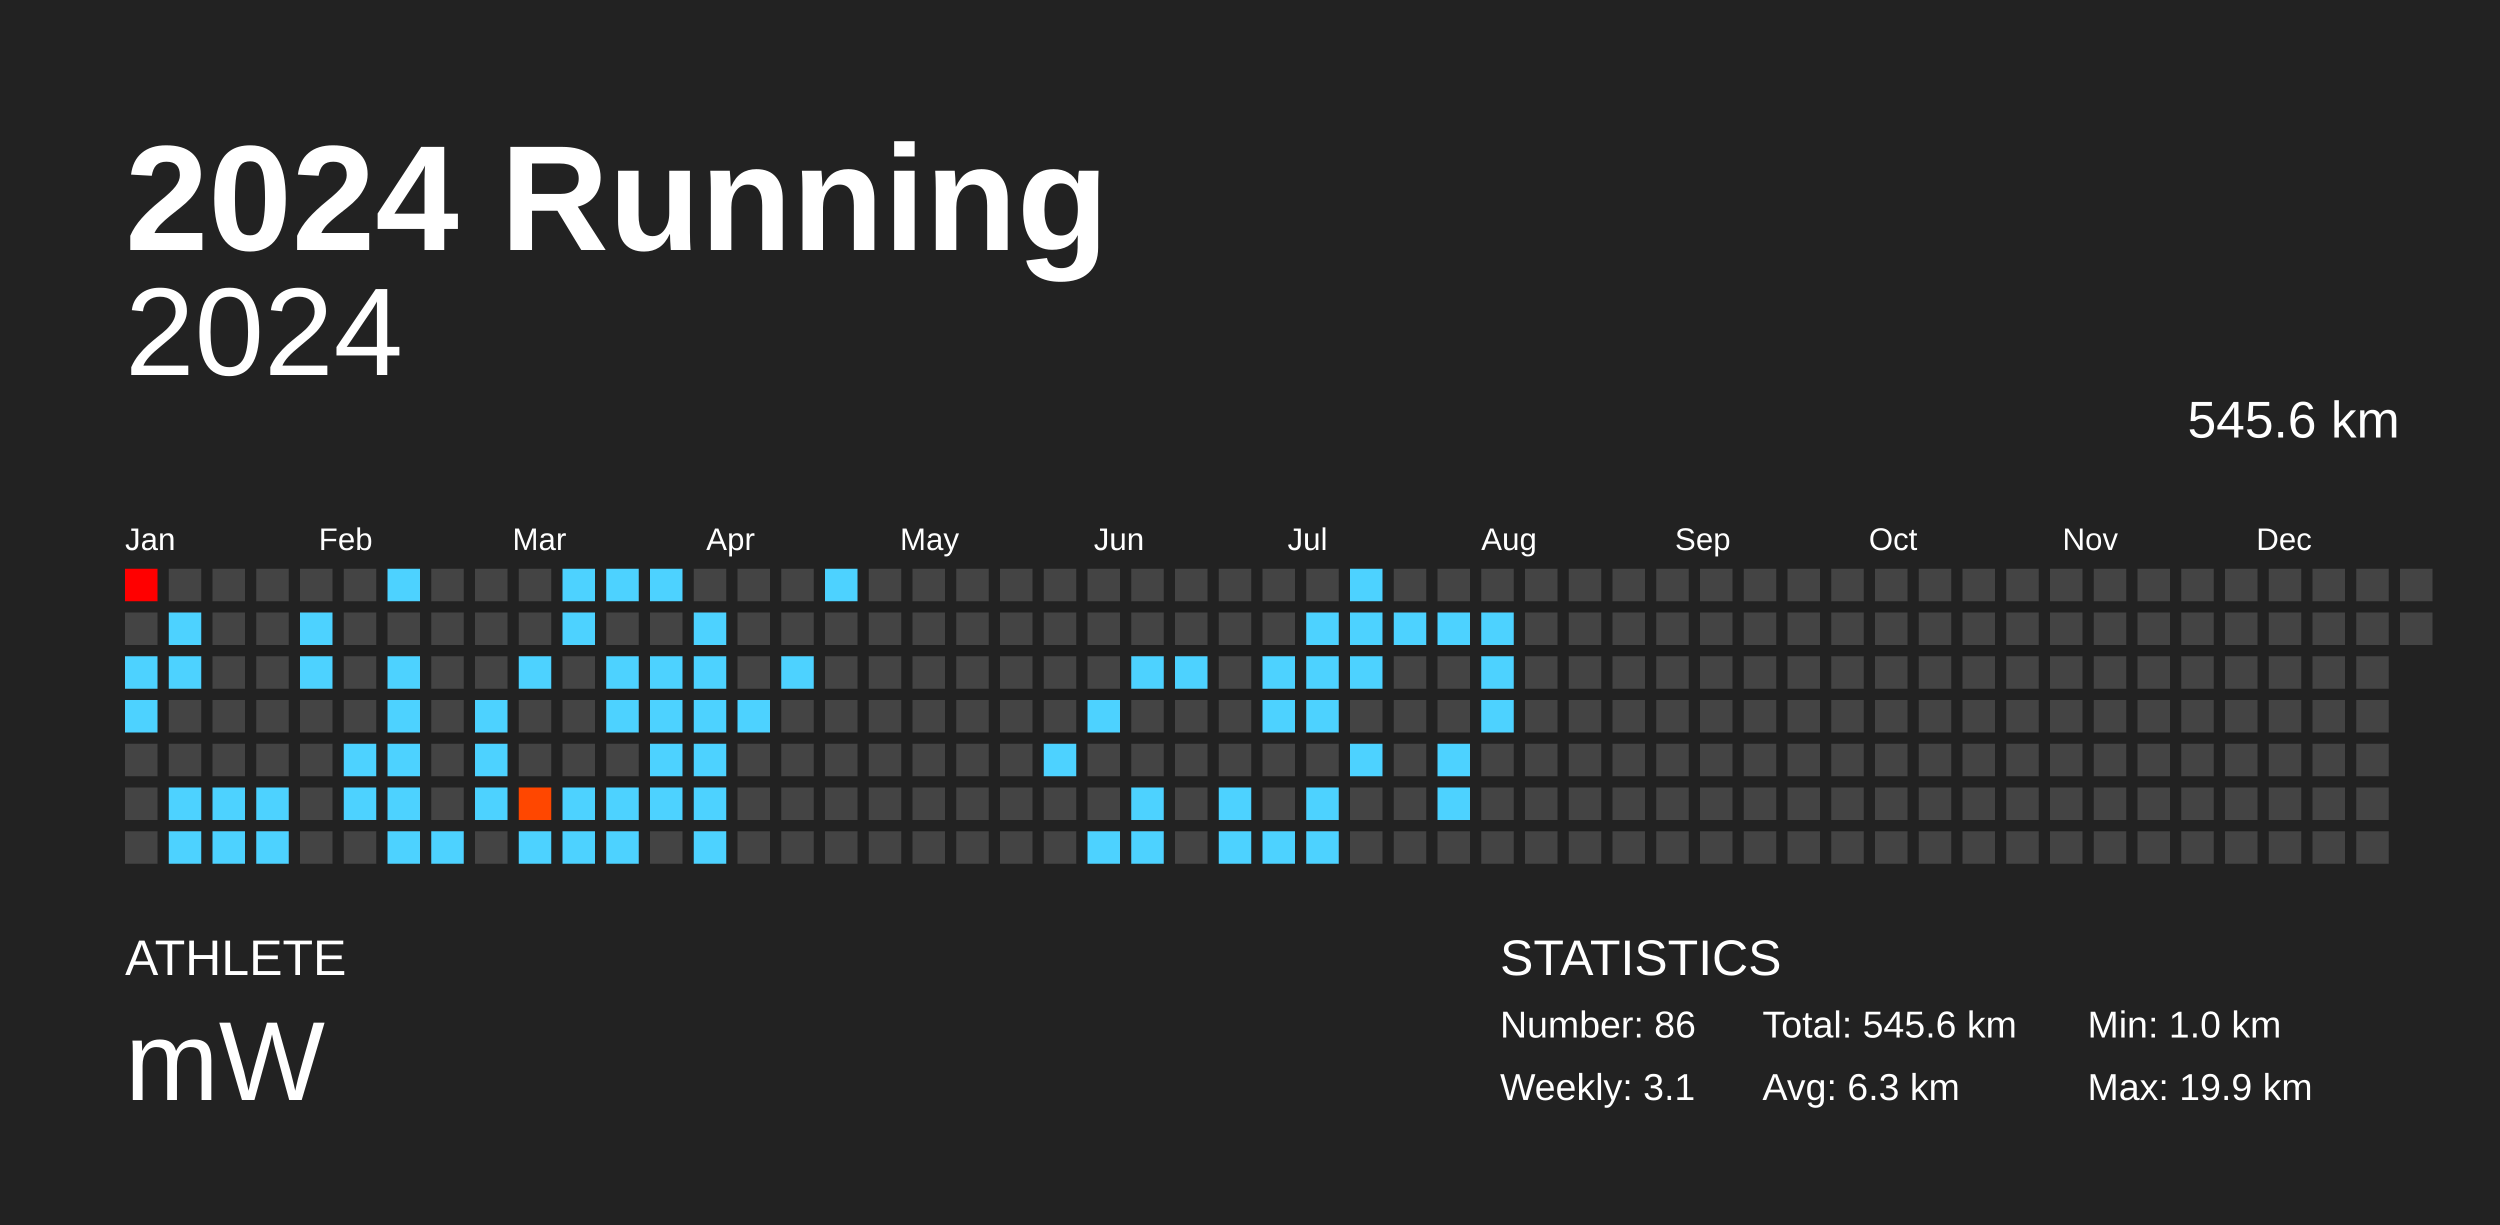
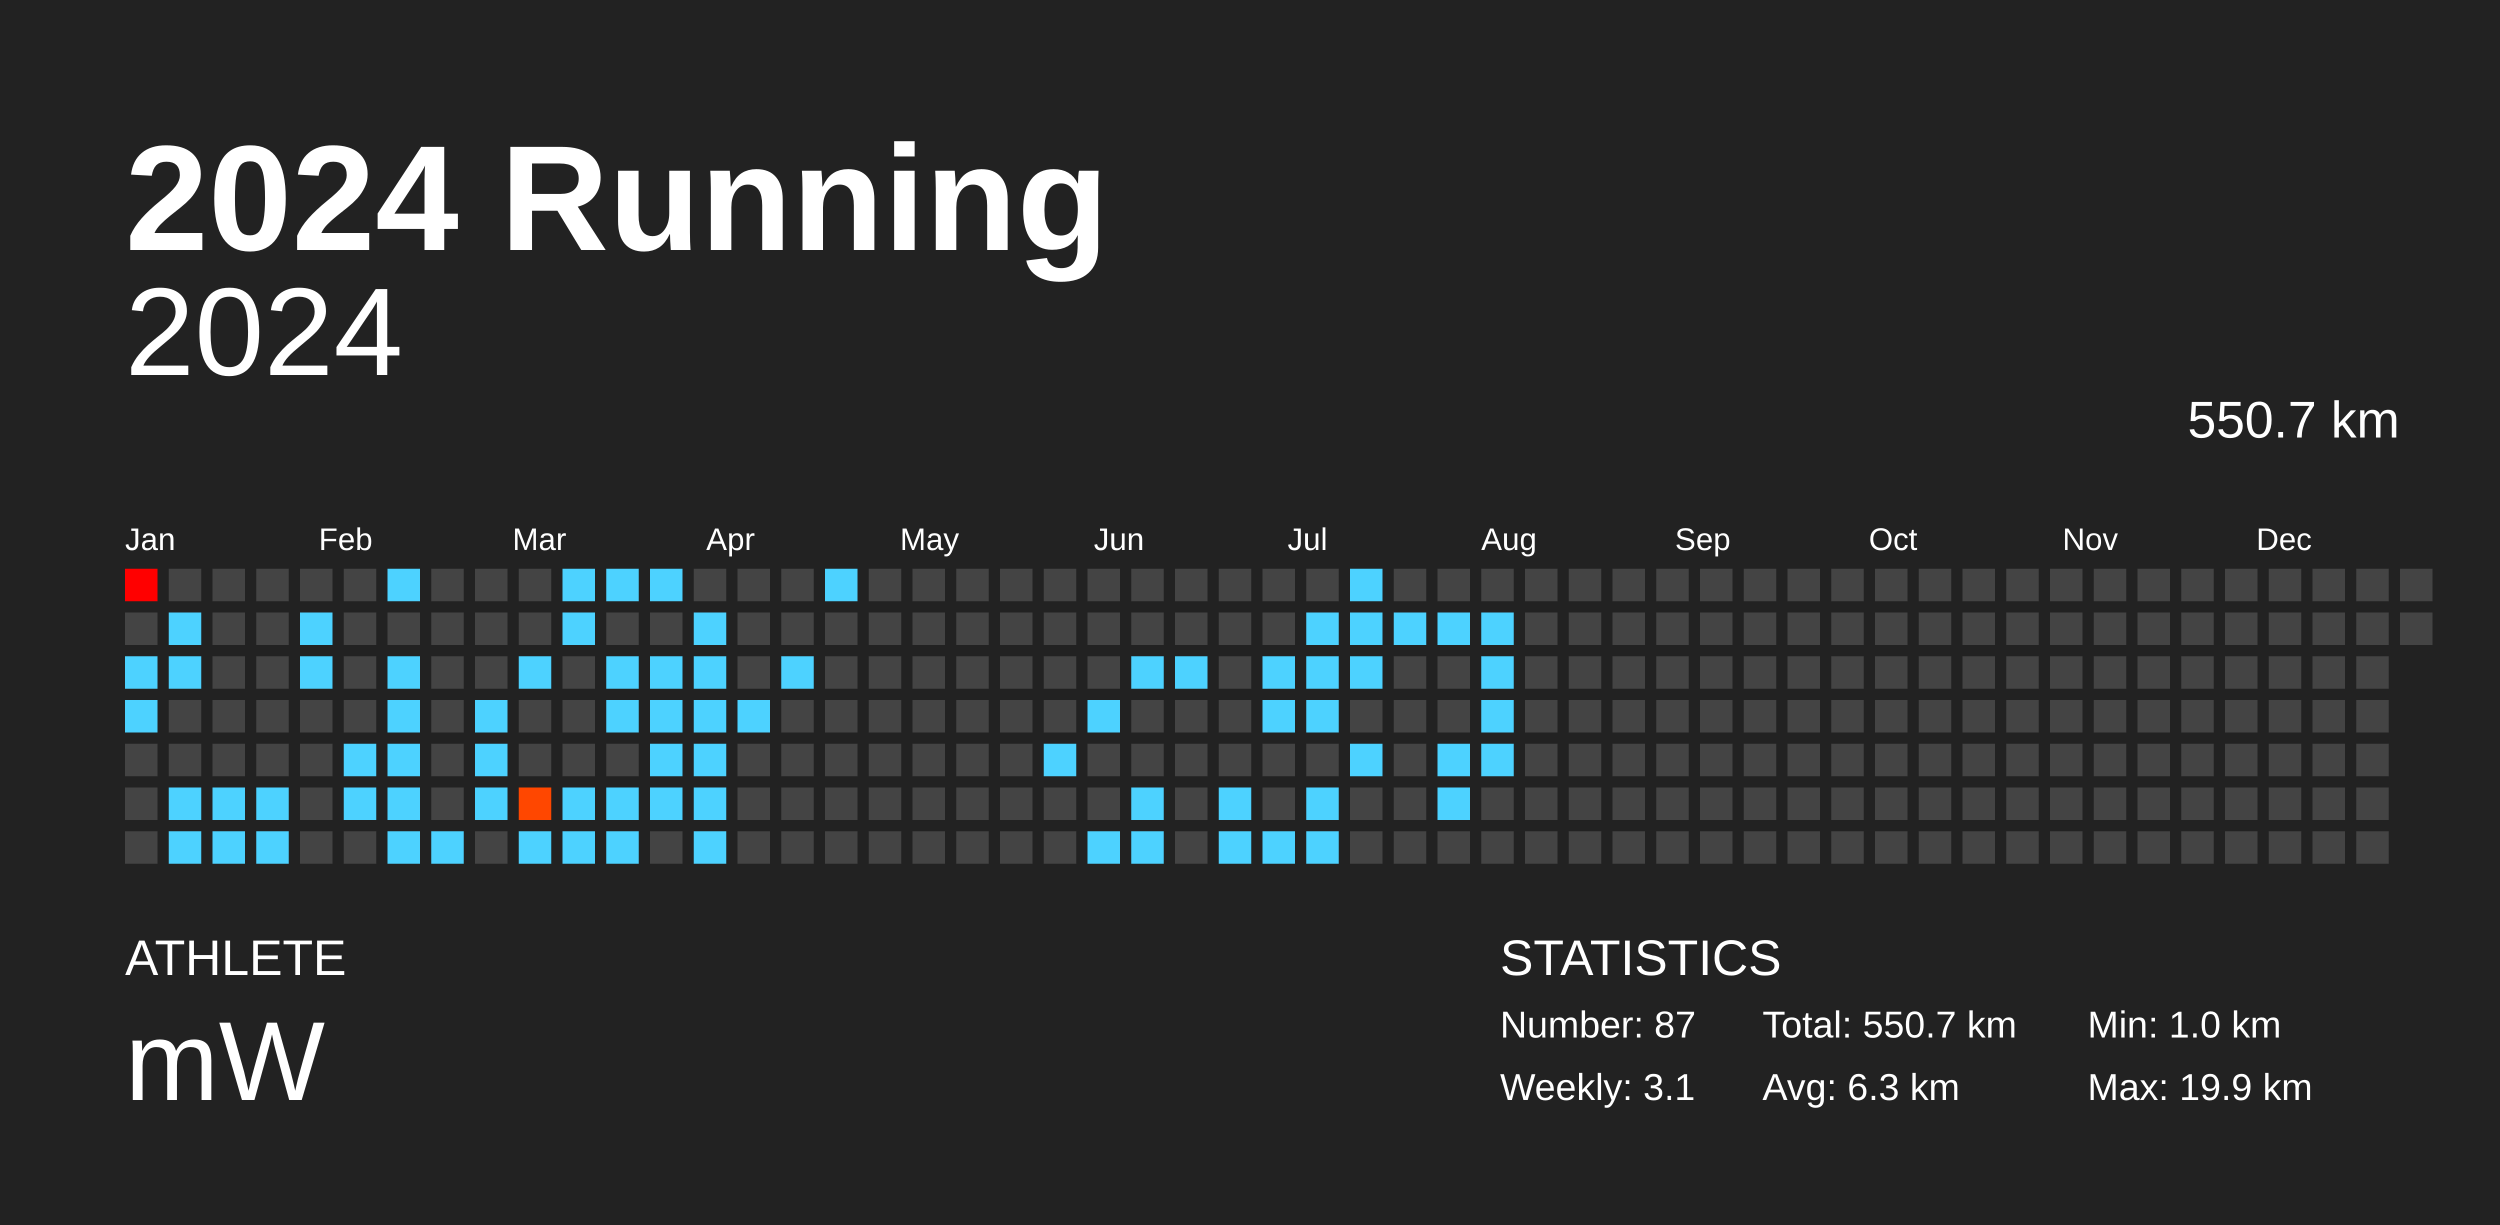
<svg xmlns="http://www.w3.org/2000/svg" baseProfile="full" height="98mm" version="1.1" viewBox="0,0,200,98" width="200mm">
  <defs />
  <rect fill="#222222" height="98" width="200" x="0" y="0" />
  <text fill="#FFFFFF" style="font-size:12px; font-family:Arial; font-weight:bold;" x="10" y="20">2024 Running</text>
  <text fill="#FFFFFF" style="font-size:4px; font-family:Arial" x="10" y="78">ATHLETE</text>
  <text fill="#FFFFFF" style="font-size:9px; font-family:Arial" x="10" y="88">mW</text>
  <text fill="#FFFFFF" style="font-size:4px; font-family:Arial" x="120" y="78">STATISTICS</text>
-   <text fill="#FFFFFF" style="font-size:3px; font-family:Arial" x="120" y="83">Number: 86</text>
+   <text fill="#FFFFFF" style="font-size:3px; font-family:Arial" x="120" y="83">Number: 87</text>
  <text fill="#FFFFFF" style="font-size:3px; font-family:Arial" x="120" y="88">Weekly: 3.1</text>
-   <text fill="#FFFFFF" style="font-size:3px; font-family:Arial" x="141" y="83">Total: 545.6 km</text>
+   <text fill="#FFFFFF" style="font-size:3px; font-family:Arial" x="141" y="83">Total: 550.7 km</text>
  <text fill="#FFFFFF" style="font-size:3px; font-family:Arial" x="141" y="88">Avg: 6.3 km</text>
  <text fill="#FFFFFF" style="font-size:3px; font-family:Arial" x="167" y="83">Min: 1.0 km</text>
  <text fill="#FFFFFF" style="font-size:3px; font-family:Arial" x="167" y="88">Max: 19.9 km</text>
  <text alignment-baseline="hanging" fill="#FFFFFF" style="font-size:10.0px; font-family:Arial;" x="10" y="30">2024</text>
-   <text alignment-baseline="hanging" fill="#FFFFFF" style="font-size:4.125px; font-family:Arial;" x="175" y="35">545.6 km</text>
+   <text alignment-baseline="hanging" fill="#FFFFFF" style="font-size:4.125px; font-family:Arial;" x="175" y="35">550.7 km</text>
  <text fill="#FFFFFF" style="font-size:2.5px; font-family:Arial" x="10.0" y="44">Jan</text>
  <text fill="#FFFFFF" style="font-size:2.5px; font-family:Arial" x="25.5" y="44">Feb</text>
  <text fill="#FFFFFF" style="font-size:2.5px; font-family:Arial" x="41.0" y="44">Mar</text>
  <text fill="#FFFFFF" style="font-size:2.5px; font-family:Arial" x="56.5" y="44">Apr</text>
  <text fill="#FFFFFF" style="font-size:2.5px; font-family:Arial" x="72.0" y="44">May</text>
  <text fill="#FFFFFF" style="font-size:2.5px; font-family:Arial" x="87.5" y="44">Jun</text>
  <text fill="#FFFFFF" style="font-size:2.5px; font-family:Arial" x="103.0" y="44">Jul</text>
  <text fill="#FFFFFF" style="font-size:2.5px; font-family:Arial" x="118.5" y="44">Aug</text>
  <text fill="#FFFFFF" style="font-size:2.5px; font-family:Arial" x="134.0" y="44">Sep</text>
  <text fill="#FFFFFF" style="font-size:2.5px; font-family:Arial" x="149.5" y="44">Oct</text>
  <text fill="#FFFFFF" style="font-size:2.5px; font-family:Arial" x="165.0" y="44">Nov</text>
  <text fill="#FFFFFF" style="font-size:2.5px; font-family:Arial" x="180.5" y="44">Dec</text>
  <rect fill="red" height="2.6" width="2.6" x="10.0" y="45.5" />
  <rect fill="#444444" height="2.6" width="2.6" x="10.0" y="49.0" />
  <rect fill="#4dd2ff" height="2.6" width="2.6" x="10.0" y="52.5" />
  <rect fill="#4dd2ff" height="2.6" width="2.6" x="10.0" y="56.0" />
  <rect fill="#444444" height="2.6" width="2.6" x="10.0" y="59.5" />
  <rect fill="#444444" height="2.6" width="2.6" x="10.0" y="63.0" />
  <rect fill="#444444" height="2.6" width="2.6" x="10.0" y="66.5" />
  <rect fill="#444444" height="2.6" width="2.6" x="13.5" y="45.5" />
  <rect fill="#4dd2ff" height="2.6" width="2.6" x="13.5" y="49.0" />
  <rect fill="#4dd2ff" height="2.6" width="2.6" x="13.5" y="52.5" />
  <rect fill="#444444" height="2.6" width="2.6" x="13.5" y="56.0" />
  <rect fill="#444444" height="2.6" width="2.6" x="13.5" y="59.5" />
  <rect fill="#4dd2ff" height="2.6" width="2.6" x="13.5" y="63.0" />
  <rect fill="#4dd2ff" height="2.6" width="2.6" x="13.5" y="66.5" />
  <rect fill="#444444" height="2.6" width="2.6" x="17.0" y="45.5" />
  <rect fill="#444444" height="2.6" width="2.6" x="17.0" y="49.0" />
  <rect fill="#444444" height="2.6" width="2.6" x="17.0" y="52.5" />
  <rect fill="#444444" height="2.6" width="2.6" x="17.0" y="56.0" />
  <rect fill="#444444" height="2.6" width="2.6" x="17.0" y="59.5" />
  <rect fill="#4dd2ff" height="2.6" width="2.6" x="17.0" y="63.0" />
  <rect fill="#4dd2ff" height="2.6" width="2.6" x="17.0" y="66.5" />
  <rect fill="#444444" height="2.6" width="2.6" x="20.5" y="45.5" />
  <rect fill="#444444" height="2.6" width="2.6" x="20.5" y="49.0" />
  <rect fill="#444444" height="2.6" width="2.6" x="20.5" y="52.5" />
  <rect fill="#444444" height="2.6" width="2.6" x="20.5" y="56.0" />
  <rect fill="#444444" height="2.6" width="2.6" x="20.5" y="59.5" />
  <rect fill="#4dd2ff" height="2.6" width="2.6" x="20.5" y="63.0" />
  <rect fill="#4dd2ff" height="2.6" width="2.6" x="20.5" y="66.5" />
  <rect fill="#444444" height="2.6" width="2.6" x="24.0" y="45.5" />
  <rect fill="#4dd2ff" height="2.6" width="2.6" x="24.0" y="49.0" />
  <rect fill="#4dd2ff" height="2.6" width="2.6" x="24.0" y="52.5" />
  <rect fill="#444444" height="2.6" width="2.6" x="24.0" y="56.0" />
  <rect fill="#444444" height="2.6" width="2.6" x="24.0" y="59.5" />
  <rect fill="#444444" height="2.6" width="2.6" x="24.0" y="63.0" />
  <rect fill="#444444" height="2.6" width="2.6" x="24.0" y="66.5" />
  <rect fill="#444444" height="2.6" width="2.6" x="27.5" y="45.5" />
  <rect fill="#444444" height="2.6" width="2.6" x="27.5" y="49.0" />
  <rect fill="#444444" height="2.6" width="2.6" x="27.5" y="52.5" />
  <rect fill="#444444" height="2.6" width="2.6" x="27.5" y="56.0" />
  <rect fill="#4dd2ff" height="2.6" width="2.6" x="27.5" y="59.5" />
  <rect fill="#4dd2ff" height="2.6" width="2.6" x="27.5" y="63.0" />
  <rect fill="#444444" height="2.6" width="2.6" x="27.5" y="66.5" />
  <rect fill="#4dd2ff" height="2.6" width="2.6" x="31.0" y="45.5" />
  <rect fill="#444444" height="2.6" width="2.6" x="31.0" y="49.0" />
  <rect fill="#4dd2ff" height="2.6" width="2.6" x="31.0" y="52.5" />
  <rect fill="#4dd2ff" height="2.6" width="2.6" x="31.0" y="56.0" />
  <rect fill="#4dd2ff" height="2.6" width="2.6" x="31.0" y="59.5" />
  <rect fill="#4dd2ff" height="2.6" width="2.6" x="31.0" y="63.0" />
  <rect fill="#4dd2ff" height="2.6" width="2.6" x="31.0" y="66.5" />
  <rect fill="#444444" height="2.6" width="2.6" x="34.5" y="45.5" />
  <rect fill="#444444" height="2.6" width="2.6" x="34.5" y="49.0" />
  <rect fill="#444444" height="2.6" width="2.6" x="34.5" y="52.5" />
  <rect fill="#444444" height="2.6" width="2.6" x="34.5" y="56.0" />
  <rect fill="#444444" height="2.6" width="2.6" x="34.5" y="59.5" />
  <rect fill="#444444" height="2.6" width="2.6" x="34.5" y="63.0" />
  <rect fill="#4dd2ff" height="2.6" width="2.6" x="34.5" y="66.5" />
  <rect fill="#444444" height="2.6" width="2.6" x="38.0" y="45.5" />
  <rect fill="#444444" height="2.6" width="2.6" x="38.0" y="49.0" />
  <rect fill="#444444" height="2.6" width="2.6" x="38.0" y="52.5" />
  <rect fill="#4dd2ff" height="2.6" width="2.6" x="38.0" y="56.0" />
  <rect fill="#4dd2ff" height="2.6" width="2.6" x="38.0" y="59.5" />
  <rect fill="#4dd2ff" height="2.6" width="2.6" x="38.0" y="63.0" />
  <rect fill="#444444" height="2.6" width="2.6" x="38.0" y="66.5" />
  <rect fill="#444444" height="2.6" width="2.6" x="41.5" y="45.5" />
  <rect fill="#444444" height="2.6" width="2.6" x="41.5" y="49.0" />
  <rect fill="#4dd2ff" height="2.6" width="2.6" x="41.5" y="52.5" />
  <rect fill="#444444" height="2.6" width="2.6" x="41.5" y="56.0" />
  <rect fill="#444444" height="2.6" width="2.6" x="41.5" y="59.5" />
  <rect fill="#ff4700" height="2.6" width="2.6" x="41.5" y="63.0" />
  <rect fill="#4dd2ff" height="2.6" width="2.6" x="41.5" y="66.5" />
  <rect fill="#4dd2ff" height="2.6" width="2.6" x="45.0" y="45.5" />
  <rect fill="#4dd2ff" height="2.6" width="2.6" x="45.0" y="49.0" />
  <rect fill="#444444" height="2.6" width="2.6" x="45.0" y="52.5" />
  <rect fill="#444444" height="2.6" width="2.6" x="45.0" y="56.0" />
  <rect fill="#444444" height="2.6" width="2.6" x="45.0" y="59.5" />
  <rect fill="#4dd2ff" height="2.6" width="2.6" x="45.0" y="63.0" />
  <rect fill="#4dd2ff" height="2.6" width="2.6" x="45.0" y="66.5" />
  <rect fill="#4dd2ff" height="2.6" width="2.6" x="48.5" y="45.5" />
  <rect fill="#444444" height="2.6" width="2.6" x="48.5" y="49.0" />
  <rect fill="#4dd2ff" height="2.6" width="2.6" x="48.5" y="52.5" />
  <rect fill="#4dd2ff" height="2.6" width="2.6" x="48.5" y="56.0" />
  <rect fill="#444444" height="2.6" width="2.6" x="48.5" y="59.5" />
  <rect fill="#4dd2ff" height="2.6" width="2.6" x="48.5" y="63.0" />
  <rect fill="#4dd2ff" height="2.6" width="2.6" x="48.5" y="66.5" />
  <rect fill="#4dd2ff" height="2.6" width="2.6" x="52.0" y="45.5" />
  <rect fill="#444444" height="2.6" width="2.6" x="52.0" y="49.0" />
  <rect fill="#4dd2ff" height="2.6" width="2.6" x="52.0" y="52.5" />
  <rect fill="#4dd2ff" height="2.6" width="2.6" x="52.0" y="56.0" />
  <rect fill="#4dd2ff" height="2.6" width="2.6" x="52.0" y="59.5" />
  <rect fill="#4dd2ff" height="2.6" width="2.6" x="52.0" y="63.0" />
  <rect fill="#444444" height="2.6" width="2.6" x="52.0" y="66.5" />
  <rect fill="#444444" height="2.6" width="2.6" x="55.5" y="45.5" />
  <rect fill="#4dd2ff" height="2.6" width="2.6" x="55.5" y="49.0" />
  <rect fill="#4dd2ff" height="2.6" width="2.6" x="55.5" y="52.5" />
  <rect fill="#4dd2ff" height="2.6" width="2.6" x="55.5" y="56.0" />
  <rect fill="#4dd2ff" height="2.6" width="2.6" x="55.5" y="59.5" />
  <rect fill="#4dd2ff" height="2.6" width="2.6" x="55.5" y="63.0" />
  <rect fill="#4dd2ff" height="2.6" width="2.6" x="55.5" y="66.5" />
  <rect fill="#444444" height="2.6" width="2.6" x="59.0" y="45.5" />
  <rect fill="#444444" height="2.6" width="2.6" x="59.0" y="49.0" />
  <rect fill="#444444" height="2.6" width="2.6" x="59.0" y="52.5" />
  <rect fill="#4dd2ff" height="2.6" width="2.6" x="59.0" y="56.0" />
  <rect fill="#444444" height="2.6" width="2.6" x="59.0" y="59.5" />
  <rect fill="#444444" height="2.6" width="2.6" x="59.0" y="63.0" />
  <rect fill="#444444" height="2.6" width="2.6" x="59.0" y="66.5" />
  <rect fill="#444444" height="2.6" width="2.6" x="62.5" y="45.5" />
  <rect fill="#444444" height="2.6" width="2.6" x="62.5" y="49.0" />
  <rect fill="#4dd2ff" height="2.6" width="2.6" x="62.5" y="52.5" />
  <rect fill="#444444" height="2.6" width="2.6" x="62.5" y="56.0" />
  <rect fill="#444444" height="2.6" width="2.6" x="62.5" y="59.5" />
  <rect fill="#444444" height="2.6" width="2.6" x="62.5" y="63.0" />
  <rect fill="#444444" height="2.6" width="2.6" x="62.5" y="66.5" />
  <rect fill="#4dd2ff" height="2.6" width="2.6" x="66.0" y="45.5" />
  <rect fill="#444444" height="2.6" width="2.6" x="66.0" y="49.0" />
  <rect fill="#444444" height="2.6" width="2.6" x="66.0" y="52.5" />
  <rect fill="#444444" height="2.6" width="2.6" x="66.0" y="56.0" />
  <rect fill="#444444" height="2.6" width="2.6" x="66.0" y="59.5" />
  <rect fill="#444444" height="2.6" width="2.6" x="66.0" y="63.0" />
  <rect fill="#444444" height="2.6" width="2.6" x="66.0" y="66.5" />
  <rect fill="#444444" height="2.6" width="2.6" x="69.5" y="45.5" />
  <rect fill="#444444" height="2.6" width="2.6" x="69.5" y="49.0" />
  <rect fill="#444444" height="2.6" width="2.6" x="69.5" y="52.5" />
  <rect fill="#444444" height="2.6" width="2.6" x="69.5" y="56.0" />
  <rect fill="#444444" height="2.6" width="2.6" x="69.5" y="59.5" />
  <rect fill="#444444" height="2.6" width="2.6" x="69.5" y="63.0" />
  <rect fill="#444444" height="2.6" width="2.6" x="69.5" y="66.5" />
  <rect fill="#444444" height="2.6" width="2.6" x="73.0" y="45.5" />
  <rect fill="#444444" height="2.6" width="2.6" x="73.0" y="49.0" />
  <rect fill="#444444" height="2.6" width="2.6" x="73.0" y="52.5" />
  <rect fill="#444444" height="2.6" width="2.6" x="73.0" y="56.0" />
  <rect fill="#444444" height="2.6" width="2.6" x="73.0" y="59.5" />
  <rect fill="#444444" height="2.6" width="2.6" x="73.0" y="63.0" />
  <rect fill="#444444" height="2.6" width="2.6" x="73.0" y="66.5" />
  <rect fill="#444444" height="2.6" width="2.6" x="76.5" y="45.5" />
  <rect fill="#444444" height="2.6" width="2.6" x="76.5" y="49.0" />
  <rect fill="#444444" height="2.6" width="2.6" x="76.5" y="52.5" />
  <rect fill="#444444" height="2.6" width="2.6" x="76.5" y="56.0" />
  <rect fill="#444444" height="2.6" width="2.6" x="76.5" y="59.5" />
  <rect fill="#444444" height="2.6" width="2.6" x="76.5" y="63.0" />
  <rect fill="#444444" height="2.6" width="2.6" x="76.5" y="66.5" />
  <rect fill="#444444" height="2.6" width="2.6" x="80.0" y="45.5" />
  <rect fill="#444444" height="2.6" width="2.6" x="80.0" y="49.0" />
  <rect fill="#444444" height="2.6" width="2.6" x="80.0" y="52.5" />
  <rect fill="#444444" height="2.6" width="2.6" x="80.0" y="56.0" />
  <rect fill="#444444" height="2.6" width="2.6" x="80.0" y="59.5" />
  <rect fill="#444444" height="2.6" width="2.6" x="80.0" y="63.0" />
  <rect fill="#444444" height="2.6" width="2.6" x="80.0" y="66.5" />
  <rect fill="#444444" height="2.6" width="2.6" x="83.5" y="45.5" />
  <rect fill="#444444" height="2.6" width="2.6" x="83.5" y="49.0" />
  <rect fill="#444444" height="2.6" width="2.6" x="83.5" y="52.5" />
  <rect fill="#444444" height="2.6" width="2.6" x="83.5" y="56.0" />
  <rect fill="#4dd2ff" height="2.6" width="2.6" x="83.5" y="59.5" />
  <rect fill="#444444" height="2.6" width="2.6" x="83.5" y="63.0" />
  <rect fill="#444444" height="2.6" width="2.6" x="83.5" y="66.5" />
  <rect fill="#444444" height="2.6" width="2.6" x="87.0" y="45.5" />
  <rect fill="#444444" height="2.6" width="2.6" x="87.0" y="49.0" />
  <rect fill="#444444" height="2.6" width="2.6" x="87.0" y="52.5" />
  <rect fill="#4dd2ff" height="2.6" width="2.6" x="87.0" y="56.0" />
  <rect fill="#444444" height="2.6" width="2.6" x="87.0" y="59.5" />
  <rect fill="#444444" height="2.6" width="2.6" x="87.0" y="63.0" />
  <rect fill="#4dd2ff" height="2.6" width="2.6" x="87.0" y="66.5" />
  <rect fill="#444444" height="2.6" width="2.6" x="90.5" y="45.5" />
  <rect fill="#444444" height="2.6" width="2.6" x="90.5" y="49.0" />
  <rect fill="#4dd2ff" height="2.6" width="2.6" x="90.5" y="52.5" />
  <rect fill="#444444" height="2.6" width="2.6" x="90.5" y="56.0" />
  <rect fill="#444444" height="2.6" width="2.6" x="90.5" y="59.5" />
  <rect fill="#4dd2ff" height="2.6" width="2.6" x="90.5" y="63.0" />
  <rect fill="#4dd2ff" height="2.6" width="2.6" x="90.5" y="66.5" />
  <rect fill="#444444" height="2.6" width="2.6" x="94.0" y="45.5" />
  <rect fill="#444444" height="2.6" width="2.6" x="94.0" y="49.0" />
  <rect fill="#4dd2ff" height="2.6" width="2.6" x="94.0" y="52.5" />
  <rect fill="#444444" height="2.6" width="2.6" x="94.0" y="56.0" />
  <rect fill="#444444" height="2.6" width="2.6" x="94.0" y="59.5" />
  <rect fill="#444444" height="2.6" width="2.6" x="94.0" y="63.0" />
  <rect fill="#444444" height="2.6" width="2.6" x="94.0" y="66.5" />
  <rect fill="#444444" height="2.6" width="2.6" x="97.5" y="45.5" />
  <rect fill="#444444" height="2.6" width="2.6" x="97.5" y="49.0" />
  <rect fill="#444444" height="2.6" width="2.6" x="97.5" y="52.5" />
  <rect fill="#444444" height="2.6" width="2.6" x="97.5" y="56.0" />
  <rect fill="#444444" height="2.6" width="2.6" x="97.5" y="59.5" />
  <rect fill="#4dd2ff" height="2.6" width="2.6" x="97.5" y="63.0" />
  <rect fill="#4dd2ff" height="2.6" width="2.6" x="97.5" y="66.5" />
  <rect fill="#444444" height="2.6" width="2.6" x="101.0" y="45.5" />
  <rect fill="#444444" height="2.6" width="2.6" x="101.0" y="49.0" />
  <rect fill="#4dd2ff" height="2.6" width="2.6" x="101.0" y="52.5" />
  <rect fill="#4dd2ff" height="2.6" width="2.6" x="101.0" y="56.0" />
  <rect fill="#444444" height="2.6" width="2.6" x="101.0" y="59.5" />
  <rect fill="#444444" height="2.6" width="2.6" x="101.0" y="63.0" />
  <rect fill="#4dd2ff" height="2.6" width="2.6" x="101.0" y="66.5" />
  <rect fill="#444444" height="2.6" width="2.6" x="104.5" y="45.5" />
  <rect fill="#4dd2ff" height="2.6" width="2.6" x="104.5" y="49.0" />
  <rect fill="#4dd2ff" height="2.6" width="2.6" x="104.5" y="52.5" />
  <rect fill="#4dd2ff" height="2.6" width="2.6" x="104.5" y="56.0" />
  <rect fill="#444444" height="2.6" width="2.6" x="104.5" y="59.5" />
  <rect fill="#4dd2ff" height="2.6" width="2.6" x="104.5" y="63.0" />
  <rect fill="#4dd2ff" height="2.6" width="2.6" x="104.5" y="66.5" />
  <rect fill="#4dd2ff" height="2.6" width="2.6" x="108.0" y="45.5" />
  <rect fill="#4dd2ff" height="2.6" width="2.6" x="108.0" y="49.0" />
  <rect fill="#4dd2ff" height="2.6" width="2.6" x="108.0" y="52.5" />
  <rect fill="#444444" height="2.6" width="2.6" x="108.0" y="56.0" />
  <rect fill="#4dd2ff" height="2.6" width="2.6" x="108.0" y="59.5" />
  <rect fill="#444444" height="2.6" width="2.6" x="108.0" y="63.0" />
  <rect fill="#444444" height="2.6" width="2.6" x="108.0" y="66.5" />
  <rect fill="#444444" height="2.6" width="2.6" x="111.5" y="45.5" />
  <rect fill="#4dd2ff" height="2.6" width="2.6" x="111.5" y="49.0" />
  <rect fill="#444444" height="2.6" width="2.6" x="111.5" y="52.5" />
  <rect fill="#444444" height="2.6" width="2.6" x="111.5" y="56.0" />
  <rect fill="#444444" height="2.6" width="2.6" x="111.5" y="59.5" />
  <rect fill="#444444" height="2.6" width="2.6" x="111.5" y="63.0" />
  <rect fill="#444444" height="2.6" width="2.6" x="111.5" y="66.5" />
  <rect fill="#444444" height="2.6" width="2.6" x="115.0" y="45.5" />
  <rect fill="#4dd2ff" height="2.6" width="2.6" x="115.0" y="49.0" />
  <rect fill="#444444" height="2.6" width="2.6" x="115.0" y="52.5" />
  <rect fill="#444444" height="2.6" width="2.6" x="115.0" y="56.0" />
  <rect fill="#4dd2ff" height="2.6" width="2.6" x="115.0" y="59.5" />
  <rect fill="#4dd2ff" height="2.6" width="2.6" x="115.0" y="63.0" />
  <rect fill="#444444" height="2.6" width="2.6" x="115.0" y="66.5" />
  <rect fill="#444444" height="2.6" width="2.6" x="118.5" y="45.5" />
  <rect fill="#4dd2ff" height="2.6" width="2.6" x="118.5" y="49.0" />
  <rect fill="#4dd2ff" height="2.6" width="2.6" x="118.5" y="52.5" />
  <rect fill="#4dd2ff" height="2.6" width="2.6" x="118.5" y="56.0" />
-   <rect fill="#444444" height="2.6" width="2.6" x="118.5" y="59.5" />
+   <rect fill="#4dd2ff" height="2.6" width="2.6" x="118.5" y="59.5" />
  <rect fill="#444444" height="2.6" width="2.6" x="118.5" y="63.0" />
  <rect fill="#444444" height="2.6" width="2.6" x="118.5" y="66.5" />
  <rect fill="#444444" height="2.6" width="2.6" x="122.0" y="45.5" />
  <rect fill="#444444" height="2.6" width="2.6" x="122.0" y="49.0" />
  <rect fill="#444444" height="2.6" width="2.6" x="122.0" y="52.5" />
  <rect fill="#444444" height="2.6" width="2.6" x="122.0" y="56.0" />
  <rect fill="#444444" height="2.6" width="2.6" x="122.0" y="59.5" />
  <rect fill="#444444" height="2.6" width="2.6" x="122.0" y="63.0" />
  <rect fill="#444444" height="2.6" width="2.6" x="122.0" y="66.5" />
  <rect fill="#444444" height="2.6" width="2.6" x="125.5" y="45.5" />
  <rect fill="#444444" height="2.6" width="2.6" x="125.5" y="49.0" />
  <rect fill="#444444" height="2.6" width="2.6" x="125.5" y="52.5" />
  <rect fill="#444444" height="2.6" width="2.6" x="125.5" y="56.0" />
  <rect fill="#444444" height="2.6" width="2.6" x="125.5" y="59.5" />
  <rect fill="#444444" height="2.6" width="2.6" x="125.5" y="63.0" />
  <rect fill="#444444" height="2.6" width="2.6" x="125.5" y="66.5" />
  <rect fill="#444444" height="2.6" width="2.6" x="129.0" y="45.5" />
  <rect fill="#444444" height="2.6" width="2.6" x="129.0" y="49.0" />
  <rect fill="#444444" height="2.6" width="2.6" x="129.0" y="52.5" />
  <rect fill="#444444" height="2.6" width="2.6" x="129.0" y="56.0" />
  <rect fill="#444444" height="2.6" width="2.6" x="129.0" y="59.5" />
  <rect fill="#444444" height="2.6" width="2.6" x="129.0" y="63.0" />
  <rect fill="#444444" height="2.6" width="2.6" x="129.0" y="66.5" />
  <rect fill="#444444" height="2.6" width="2.6" x="132.5" y="45.5" />
  <rect fill="#444444" height="2.6" width="2.6" x="132.5" y="49.0" />
  <rect fill="#444444" height="2.6" width="2.6" x="132.5" y="52.5" />
  <rect fill="#444444" height="2.6" width="2.6" x="132.5" y="56.0" />
  <rect fill="#444444" height="2.6" width="2.6" x="132.5" y="59.5" />
  <rect fill="#444444" height="2.6" width="2.6" x="132.5" y="63.0" />
  <rect fill="#444444" height="2.6" width="2.6" x="132.5" y="66.5" />
  <rect fill="#444444" height="2.6" width="2.6" x="136.0" y="45.5" />
  <rect fill="#444444" height="2.6" width="2.6" x="136.0" y="49.0" />
  <rect fill="#444444" height="2.6" width="2.6" x="136.0" y="52.5" />
  <rect fill="#444444" height="2.6" width="2.6" x="136.0" y="56.0" />
  <rect fill="#444444" height="2.6" width="2.6" x="136.0" y="59.5" />
  <rect fill="#444444" height="2.6" width="2.6" x="136.0" y="63.0" />
  <rect fill="#444444" height="2.6" width="2.6" x="136.0" y="66.5" />
  <rect fill="#444444" height="2.6" width="2.6" x="139.5" y="45.5" />
  <rect fill="#444444" height="2.6" width="2.6" x="139.5" y="49.0" />
  <rect fill="#444444" height="2.6" width="2.6" x="139.5" y="52.5" />
  <rect fill="#444444" height="2.6" width="2.6" x="139.5" y="56.0" />
  <rect fill="#444444" height="2.6" width="2.6" x="139.5" y="59.5" />
  <rect fill="#444444" height="2.6" width="2.6" x="139.5" y="63.0" />
  <rect fill="#444444" height="2.6" width="2.6" x="139.5" y="66.5" />
  <rect fill="#444444" height="2.6" width="2.6" x="143.0" y="45.5" />
  <rect fill="#444444" height="2.6" width="2.6" x="143.0" y="49.0" />
  <rect fill="#444444" height="2.6" width="2.6" x="143.0" y="52.5" />
  <rect fill="#444444" height="2.6" width="2.6" x="143.0" y="56.0" />
  <rect fill="#444444" height="2.6" width="2.6" x="143.0" y="59.5" />
  <rect fill="#444444" height="2.6" width="2.6" x="143.0" y="63.0" />
  <rect fill="#444444" height="2.6" width="2.6" x="143.0" y="66.5" />
  <rect fill="#444444" height="2.6" width="2.6" x="146.5" y="45.5" />
  <rect fill="#444444" height="2.6" width="2.6" x="146.5" y="49.0" />
  <rect fill="#444444" height="2.6" width="2.6" x="146.5" y="52.5" />
  <rect fill="#444444" height="2.6" width="2.6" x="146.5" y="56.0" />
  <rect fill="#444444" height="2.6" width="2.6" x="146.5" y="59.5" />
  <rect fill="#444444" height="2.6" width="2.6" x="146.5" y="63.0" />
  <rect fill="#444444" height="2.6" width="2.6" x="146.5" y="66.5" />
  <rect fill="#444444" height="2.6" width="2.6" x="150.0" y="45.5" />
  <rect fill="#444444" height="2.6" width="2.6" x="150.0" y="49.0" />
  <rect fill="#444444" height="2.6" width="2.6" x="150.0" y="52.5" />
  <rect fill="#444444" height="2.6" width="2.6" x="150.0" y="56.0" />
  <rect fill="#444444" height="2.6" width="2.6" x="150.0" y="59.5" />
  <rect fill="#444444" height="2.6" width="2.6" x="150.0" y="63.0" />
  <rect fill="#444444" height="2.6" width="2.6" x="150.0" y="66.5" />
  <rect fill="#444444" height="2.6" width="2.6" x="153.5" y="45.5" />
  <rect fill="#444444" height="2.6" width="2.6" x="153.5" y="49.0" />
  <rect fill="#444444" height="2.6" width="2.6" x="153.5" y="52.5" />
  <rect fill="#444444" height="2.6" width="2.6" x="153.5" y="56.0" />
  <rect fill="#444444" height="2.6" width="2.6" x="153.5" y="59.5" />
  <rect fill="#444444" height="2.6" width="2.6" x="153.5" y="63.0" />
  <rect fill="#444444" height="2.6" width="2.6" x="153.5" y="66.5" />
  <rect fill="#444444" height="2.6" width="2.6" x="157.0" y="45.5" />
  <rect fill="#444444" height="2.6" width="2.6" x="157.0" y="49.0" />
  <rect fill="#444444" height="2.6" width="2.6" x="157.0" y="52.5" />
  <rect fill="#444444" height="2.6" width="2.6" x="157.0" y="56.0" />
  <rect fill="#444444" height="2.6" width="2.6" x="157.0" y="59.5" />
  <rect fill="#444444" height="2.6" width="2.6" x="157.0" y="63.0" />
  <rect fill="#444444" height="2.6" width="2.6" x="157.0" y="66.5" />
  <rect fill="#444444" height="2.6" width="2.6" x="160.5" y="45.5" />
  <rect fill="#444444" height="2.6" width="2.6" x="160.5" y="49.0" />
  <rect fill="#444444" height="2.6" width="2.6" x="160.5" y="52.5" />
  <rect fill="#444444" height="2.6" width="2.6" x="160.5" y="56.0" />
  <rect fill="#444444" height="2.6" width="2.6" x="160.5" y="59.5" />
  <rect fill="#444444" height="2.6" width="2.6" x="160.5" y="63.0" />
  <rect fill="#444444" height="2.6" width="2.6" x="160.5" y="66.5" />
  <rect fill="#444444" height="2.6" width="2.6" x="164.0" y="45.5" />
  <rect fill="#444444" height="2.6" width="2.6" x="164.0" y="49.0" />
  <rect fill="#444444" height="2.6" width="2.6" x="164.0" y="52.5" />
  <rect fill="#444444" height="2.6" width="2.6" x="164.0" y="56.0" />
  <rect fill="#444444" height="2.6" width="2.6" x="164.0" y="59.5" />
  <rect fill="#444444" height="2.6" width="2.6" x="164.0" y="63.0" />
  <rect fill="#444444" height="2.6" width="2.6" x="164.0" y="66.5" />
  <rect fill="#444444" height="2.6" width="2.6" x="167.5" y="45.5" />
  <rect fill="#444444" height="2.6" width="2.6" x="167.5" y="49.0" />
  <rect fill="#444444" height="2.6" width="2.6" x="167.5" y="52.5" />
  <rect fill="#444444" height="2.6" width="2.6" x="167.5" y="56.0" />
  <rect fill="#444444" height="2.6" width="2.6" x="167.5" y="59.5" />
  <rect fill="#444444" height="2.6" width="2.6" x="167.5" y="63.0" />
  <rect fill="#444444" height="2.6" width="2.6" x="167.5" y="66.5" />
  <rect fill="#444444" height="2.6" width="2.6" x="171.0" y="45.5" />
  <rect fill="#444444" height="2.6" width="2.6" x="171.0" y="49.0" />
  <rect fill="#444444" height="2.6" width="2.6" x="171.0" y="52.5" />
  <rect fill="#444444" height="2.6" width="2.6" x="171.0" y="56.0" />
  <rect fill="#444444" height="2.6" width="2.6" x="171.0" y="59.5" />
  <rect fill="#444444" height="2.6" width="2.6" x="171.0" y="63.0" />
  <rect fill="#444444" height="2.6" width="2.6" x="171.0" y="66.5" />
  <rect fill="#444444" height="2.6" width="2.6" x="174.5" y="45.5" />
  <rect fill="#444444" height="2.6" width="2.6" x="174.5" y="49.0" />
  <rect fill="#444444" height="2.6" width="2.6" x="174.5" y="52.5" />
  <rect fill="#444444" height="2.6" width="2.6" x="174.5" y="56.0" />
  <rect fill="#444444" height="2.6" width="2.6" x="174.5" y="59.5" />
  <rect fill="#444444" height="2.6" width="2.6" x="174.5" y="63.0" />
  <rect fill="#444444" height="2.6" width="2.6" x="174.5" y="66.5" />
  <rect fill="#444444" height="2.6" width="2.6" x="178.0" y="45.5" />
  <rect fill="#444444" height="2.6" width="2.6" x="178.0" y="49.0" />
  <rect fill="#444444" height="2.6" width="2.6" x="178.0" y="52.5" />
  <rect fill="#444444" height="2.6" width="2.6" x="178.0" y="56.0" />
  <rect fill="#444444" height="2.6" width="2.6" x="178.0" y="59.5" />
  <rect fill="#444444" height="2.6" width="2.6" x="178.0" y="63.0" />
  <rect fill="#444444" height="2.6" width="2.6" x="178.0" y="66.5" />
  <rect fill="#444444" height="2.6" width="2.6" x="181.5" y="45.5" />
  <rect fill="#444444" height="2.6" width="2.6" x="181.5" y="49.0" />
  <rect fill="#444444" height="2.6" width="2.6" x="181.5" y="52.5" />
  <rect fill="#444444" height="2.6" width="2.6" x="181.5" y="56.0" />
  <rect fill="#444444" height="2.6" width="2.6" x="181.5" y="59.5" />
  <rect fill="#444444" height="2.6" width="2.6" x="181.5" y="63.0" />
  <rect fill="#444444" height="2.6" width="2.6" x="181.5" y="66.5" />
  <rect fill="#444444" height="2.6" width="2.6" x="185.0" y="45.5" />
  <rect fill="#444444" height="2.6" width="2.6" x="185.0" y="49.0" />
  <rect fill="#444444" height="2.6" width="2.6" x="185.0" y="52.5" />
  <rect fill="#444444" height="2.6" width="2.6" x="185.0" y="56.0" />
  <rect fill="#444444" height="2.6" width="2.6" x="185.0" y="59.5" />
  <rect fill="#444444" height="2.6" width="2.6" x="185.0" y="63.0" />
  <rect fill="#444444" height="2.6" width="2.6" x="185.0" y="66.5" />
  <rect fill="#444444" height="2.6" width="2.6" x="188.5" y="45.5" />
  <rect fill="#444444" height="2.6" width="2.6" x="188.5" y="49.0" />
  <rect fill="#444444" height="2.6" width="2.6" x="188.5" y="52.5" />
  <rect fill="#444444" height="2.6" width="2.6" x="188.5" y="56.0" />
  <rect fill="#444444" height="2.6" width="2.6" x="188.5" y="59.5" />
  <rect fill="#444444" height="2.6" width="2.6" x="188.5" y="63.0" />
  <rect fill="#444444" height="2.6" width="2.6" x="188.5" y="66.5" />
  <rect fill="#444444" height="2.6" width="2.6" x="192.0" y="45.5" />
  <rect fill="#444444" height="2.6" width="2.6" x="192.0" y="49.0" />
</svg>
